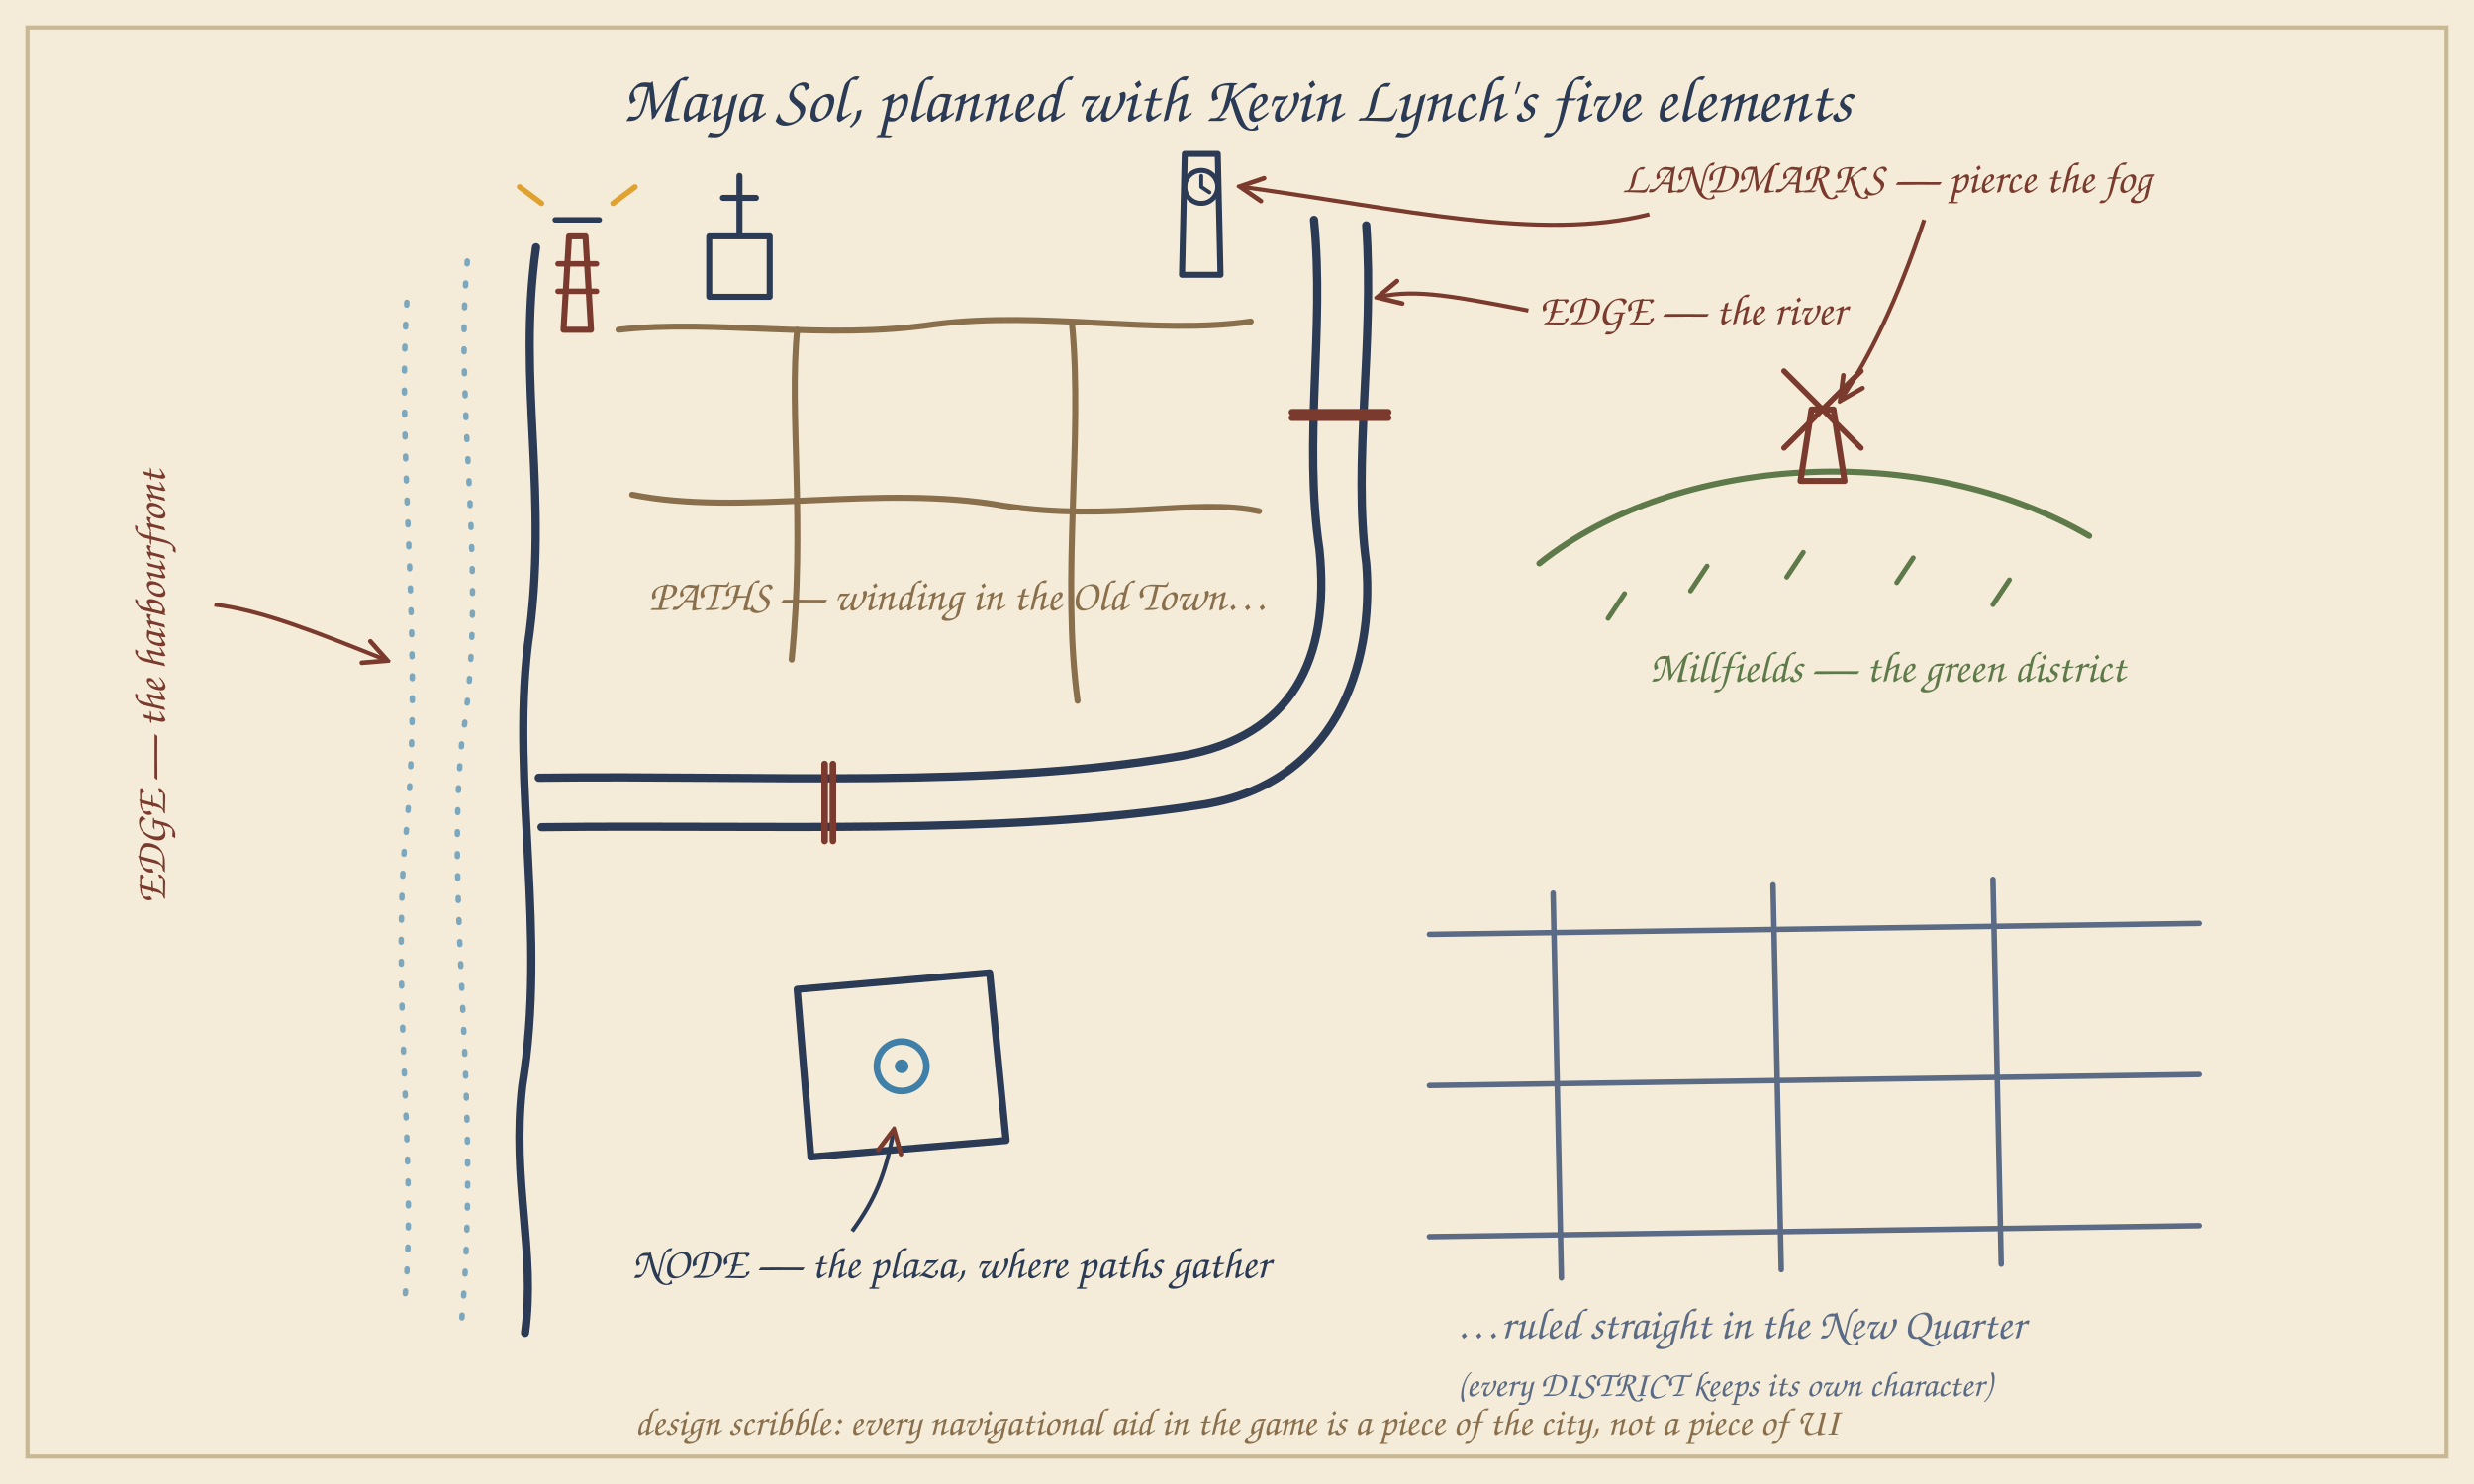
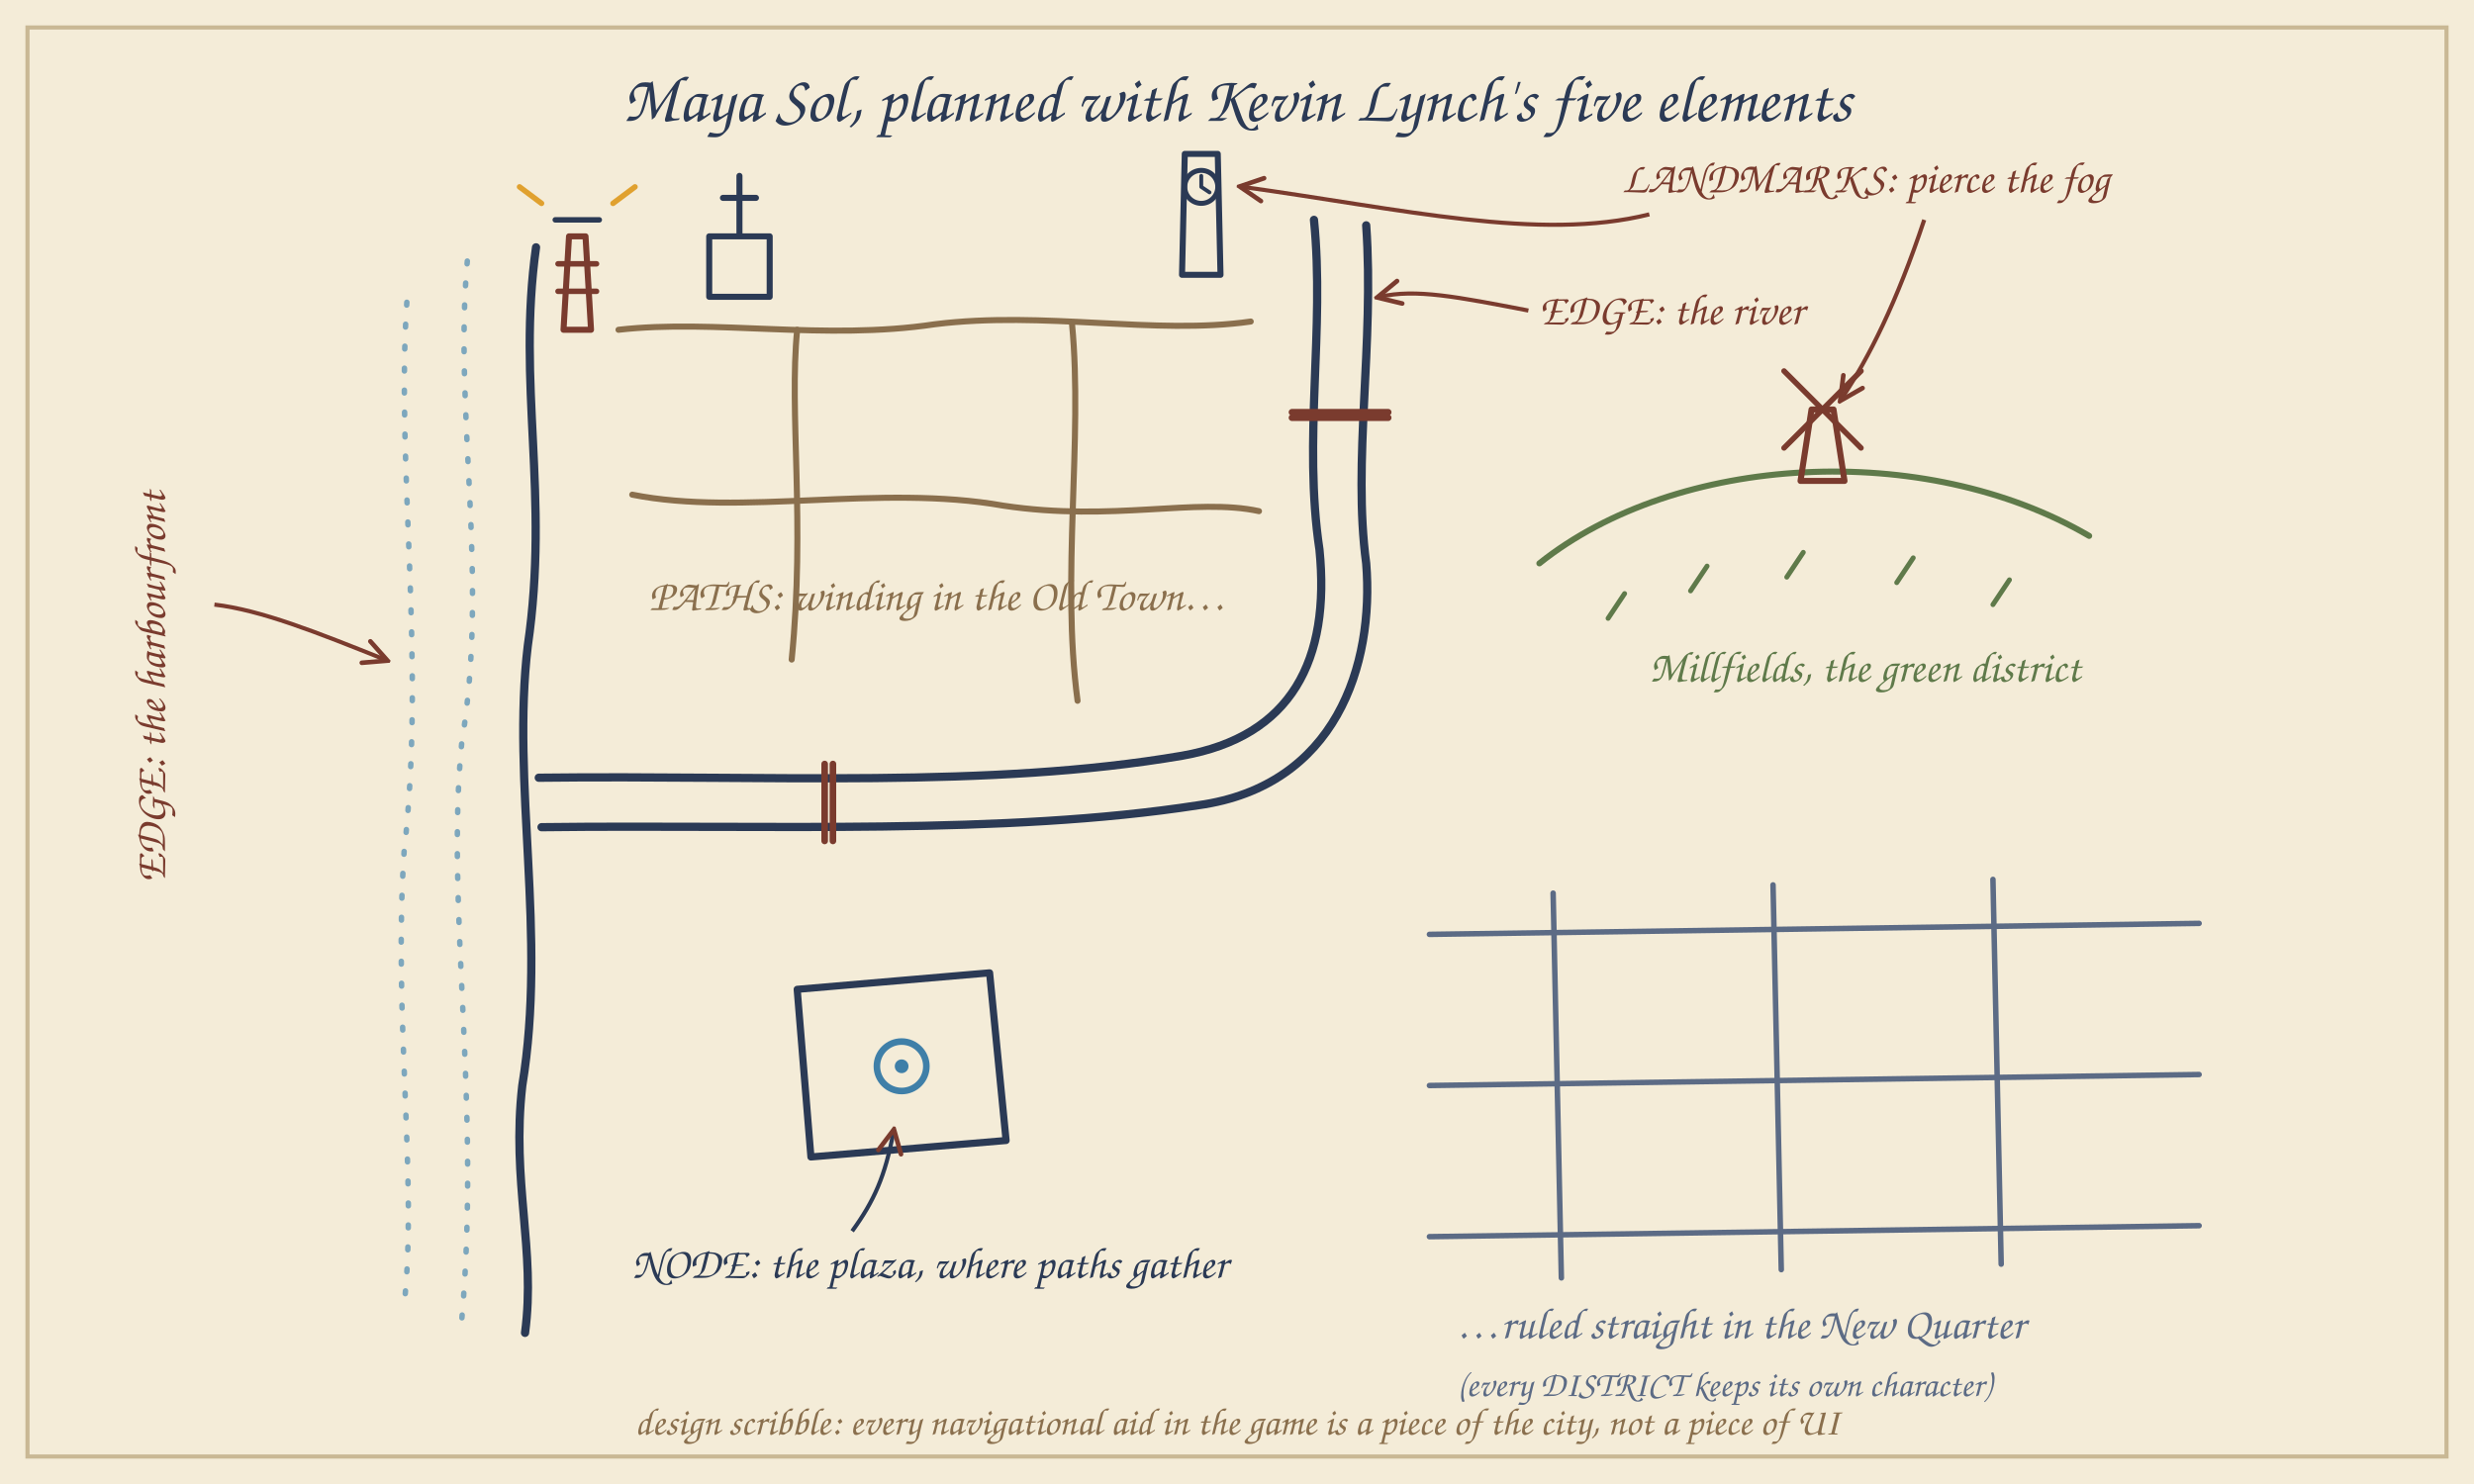
<svg xmlns="http://www.w3.org/2000/svg" viewBox="0 0 900 540" font-family="'Segoe Print','Bradley Hand','Comic Sans MS',cursive">
  <defs>
    <marker id="arr" viewBox="0 0 10 10" refX="8" refY="5" markerWidth="7" markerHeight="7" orient="auto-start-reverse">
      <path d="M1,1 L9,5 L1,9" fill="none" stroke="#7a3b2e" stroke-width="1.6" stroke-linecap="round" />
    </marker>
  </defs>
  <rect width="900" height="540" fill="#f4ecd8" />
  <rect x="10" y="10" width="880" height="520" fill="none" stroke="#c9b894" stroke-width="1.5" />
  <text x="450" y="44" text-anchor="middle" font-size="24" fill="#2b3a55">Maya Sol, planned with Kevin Lynch's five elements</text>
  <g stroke-linecap="round" stroke-linejoin="round" fill="none">
    <path d="M195,90 C188,140 200,180 192,235 C186,285 199,340 190,395 C186,430 195,455 191,485" stroke="#2b3a55" stroke-width="3" />
    <path d="M170,95 C165,150 178,210 168,270 C162,330 175,400 168,480" stroke="#7da7bd" stroke-width="2" stroke-dasharray="1 7" />
    <path d="M148,110 C144,170 155,240 147,310 C143,370 152,430 147,475" stroke="#7da7bd" stroke-width="2" stroke-dasharray="1 7" />
    <path d="M478,80 C482,120 474,160 480,200 C484,240 470,268 430,275 C360,287 280,282 196,283" stroke="#2b3a55" stroke-width="3" />
    <path d="M497,82 C500,125 492,168 497,205 C500,242 486,286 436,293 C365,304 280,300 197,301" stroke="#2b3a55" stroke-width="3" />
    <path d="M470,150 L505,150 M470,152 L505,152" stroke="#7a3b2e" stroke-width="2.4" />
    <path d="M300,278 L300,306 M303,278 L303,306" stroke="#7a3b2e" stroke-width="2.4" />
    <path d="M225,120 C260,116 300,124 340,118 C380,113 420,122 455,117" stroke="#8a6f4d" stroke-width="2.2" />
    <path d="M230,180 C270,188 320,176 365,184 C405,190 435,181 458,186" stroke="#8a6f4d" stroke-width="2.2" />
    <path d="M290,120 C287,150 293,190 288,240" stroke="#8a6f4d" stroke-width="2.2" />
    <path d="M390,118 C394,160 386,210 392,255" stroke="#8a6f4d" stroke-width="2.2" />
    <path d="M290,360 L360,354 L366,415 L295,421 Z" stroke="#2b3a55" stroke-width="2.6" />
    <circle cx="328" cy="388" r="9" stroke="#3f7fa8" stroke-width="2.4" />
    <circle cx="328" cy="388" r="2.5" fill="#3f7fa8" stroke="none" />
    <path d="M520,340 L800,336 M520,395 L800,391 M520,450 L800,446" stroke="#5c6b85" stroke-width="2" />
    <path d="M565,325 L568,465 M645,322 L648,462 M725,320 L728,460" stroke="#5c6b85" stroke-width="2" />
    <path d="M560,205 C610,165 700,160 760,195" stroke="#5f7a4a" stroke-width="2.2" />
    <path d="M585,225 l6,-9 M615,215 l6,-9 M650,210 l6,-9 M690,212 l6,-9 M725,220 l6,-9" stroke="#5f7a4a" stroke-width="1.8" />
    <path d="M205,120 l10,0 l-2,-34 l-6,0 Z" stroke="#7a3b2e" stroke-width="2.2" />
    <path d="M203,96 l14,0 M203,106 l14,0" stroke="#7a3b2e" stroke-width="2" />
    <path d="M202,80 l16,0" stroke="#2b3a55" stroke-width="2" />
    <path d="M197,74 l-8,-6 M223,74 l8,-6" stroke="#e0a12f" stroke-width="2" />
    <path d="M258,86 l22,0 l0,22 l-22,0 Z M269,86 L269,64 M263,72 l12,0" stroke="#2b3a55" stroke-width="2.2" />
    <path d="M430,100 l14,0 l-1,-44 l-12,0 Z" stroke="#2b3a55" stroke-width="2.2" />
    <circle cx="437" cy="68" r="6" stroke="#2b3a55" stroke-width="1.8" />
    <path d="M437,68 l0,-4 M437,68 l3,2" stroke="#2b3a55" stroke-width="1.4" />
    <path d="M655,175 l16,0 l-4,-26 l-8,0 Z" stroke="#7a3b2e" stroke-width="2.2" />
    <path d="M663,149 l14,-14 M663,149 l14,14 M663,149 l-14,14 M663,149 l-14,-14" stroke="#7a3b2e" stroke-width="2" />
  </g>
  <g font-size="16" fill="#7a3b2e">
-     <text x="60" y="250" transform="rotate(-90 60 250)" text-anchor="middle">EDGE — the harbourfront</text>
+     <text x="60" y="250" transform="rotate(-90 60 250)" text-anchor="middle">EDGE: the harbourfront</text>
    <path d="M78,220 C95,222 115,230 140,240" stroke="#7a3b2e" stroke-width="1.5" fill="none" marker-end="url(#arr)" />
-     <text x="560" y="118">EDGE — the river</text>
+     <text x="560" y="118">EDGE: the river</text>
    <path d="M556,113 C530,108 515,105 502,108" stroke="#7a3b2e" stroke-width="1.5" fill="none" marker-end="url(#arr)" />
-     <text x="236" y="222" fill="#8a6f4d">PATHS — winding in the Old Town…</text>
+     <text x="236" y="222" fill="#8a6f4d">PATHS: winding in the Old Town…</text>
    <text x="530" y="487" fill="#5c6b85">…ruled straight in the New Quarter</text>
    <text x="530" y="508" fill="#5c6b85" font-size="13">(every DISTRICT keeps its own character)</text>
-     <text x="230" y="465" fill="#2b3a55">NODE — the plaza, where paths gather</text>
+     <text x="230" y="465" fill="#2b3a55">NODE: the plaza, where paths gather</text>
    <path d="M310,448 C318,437 322,428 325,412" stroke="#2b3a55" stroke-width="1.5" fill="none" marker-end="url(#arr)" />
-     <text x="590" y="70">LANDMARKS — pierce the fog</text>
+     <text x="590" y="70">LANDMARKS: pierce the fog</text>
    <path d="M600,78 C560,88 510,76 452,68" stroke="#7a3b2e" stroke-width="1.5" fill="none" marker-end="url(#arr)" />
    <path d="M700,80 C690,110 680,130 670,145" stroke="#7a3b2e" stroke-width="1.5" fill="none" marker-end="url(#arr)" />
-     <text x="600" y="248" fill="#5f7a4a">Millfields — the green district</text>
+     <text x="600" y="248" fill="#5f7a4a">Millfields, the green district</text>
  </g>
  <text x="450" y="522" text-anchor="middle" font-size="14" fill="#8a6f4d">design scribble: every navigational aid in the game is a piece of the city, not a piece of UI</text>
</svg>
